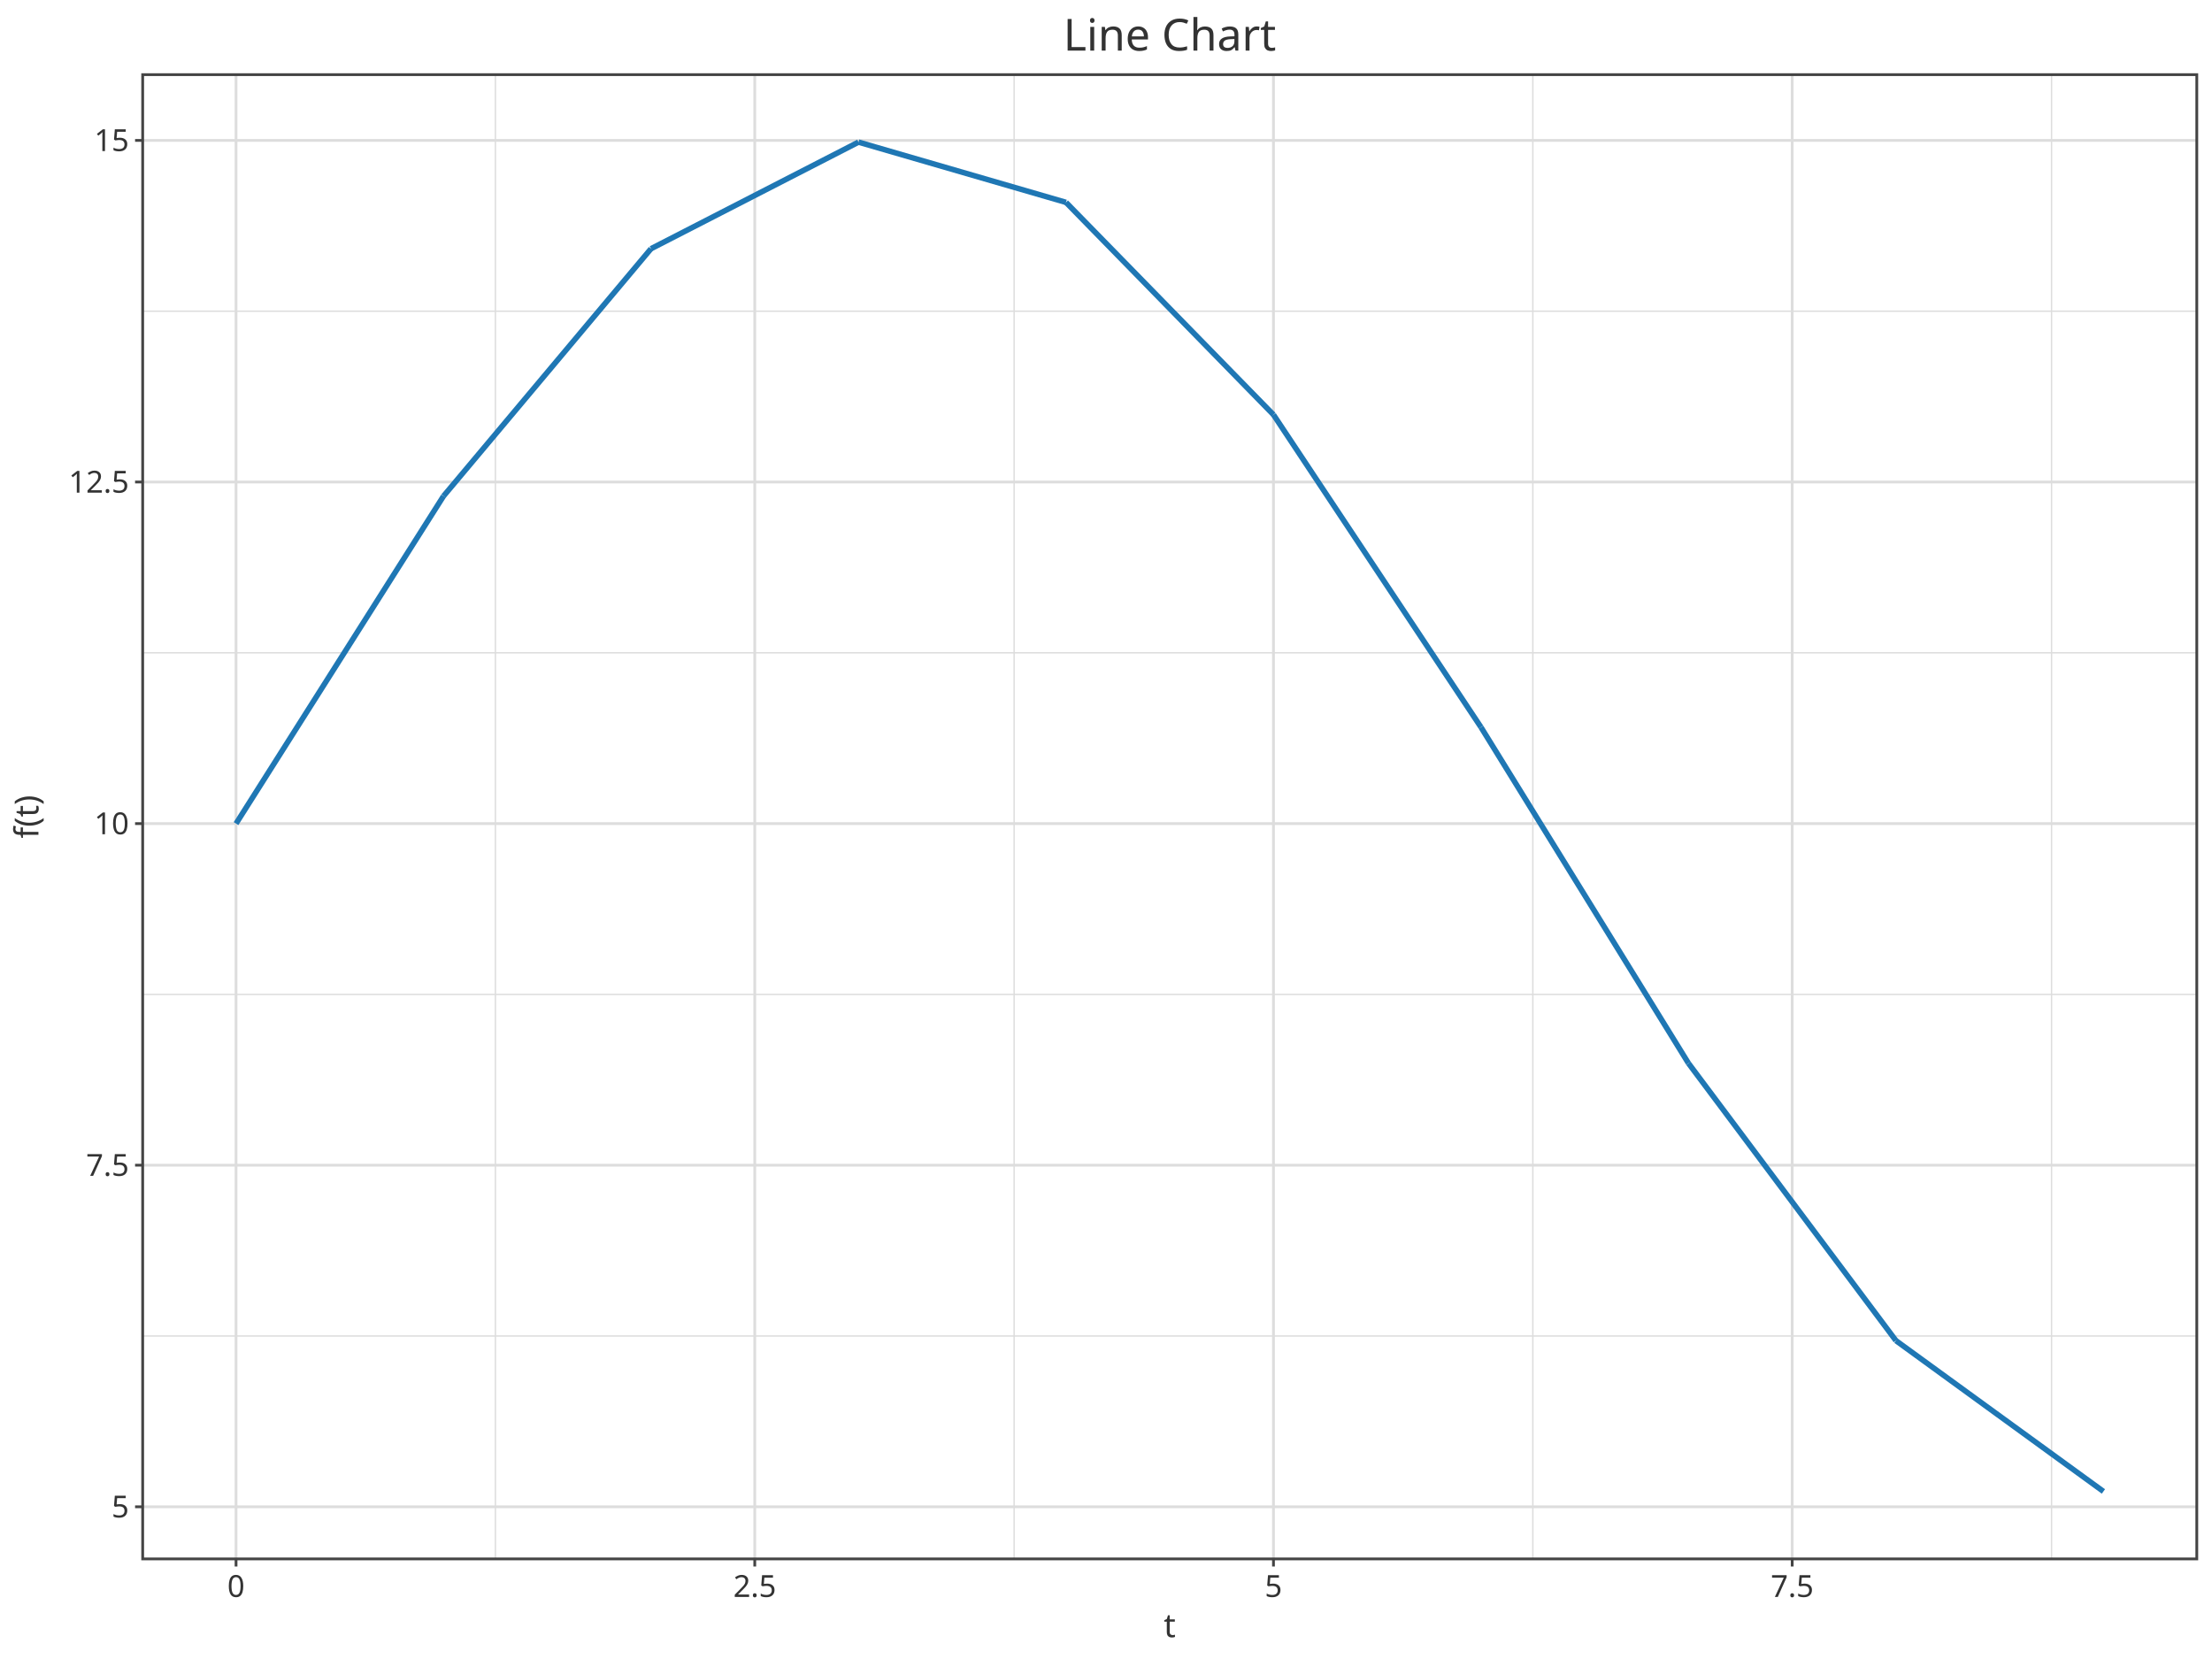
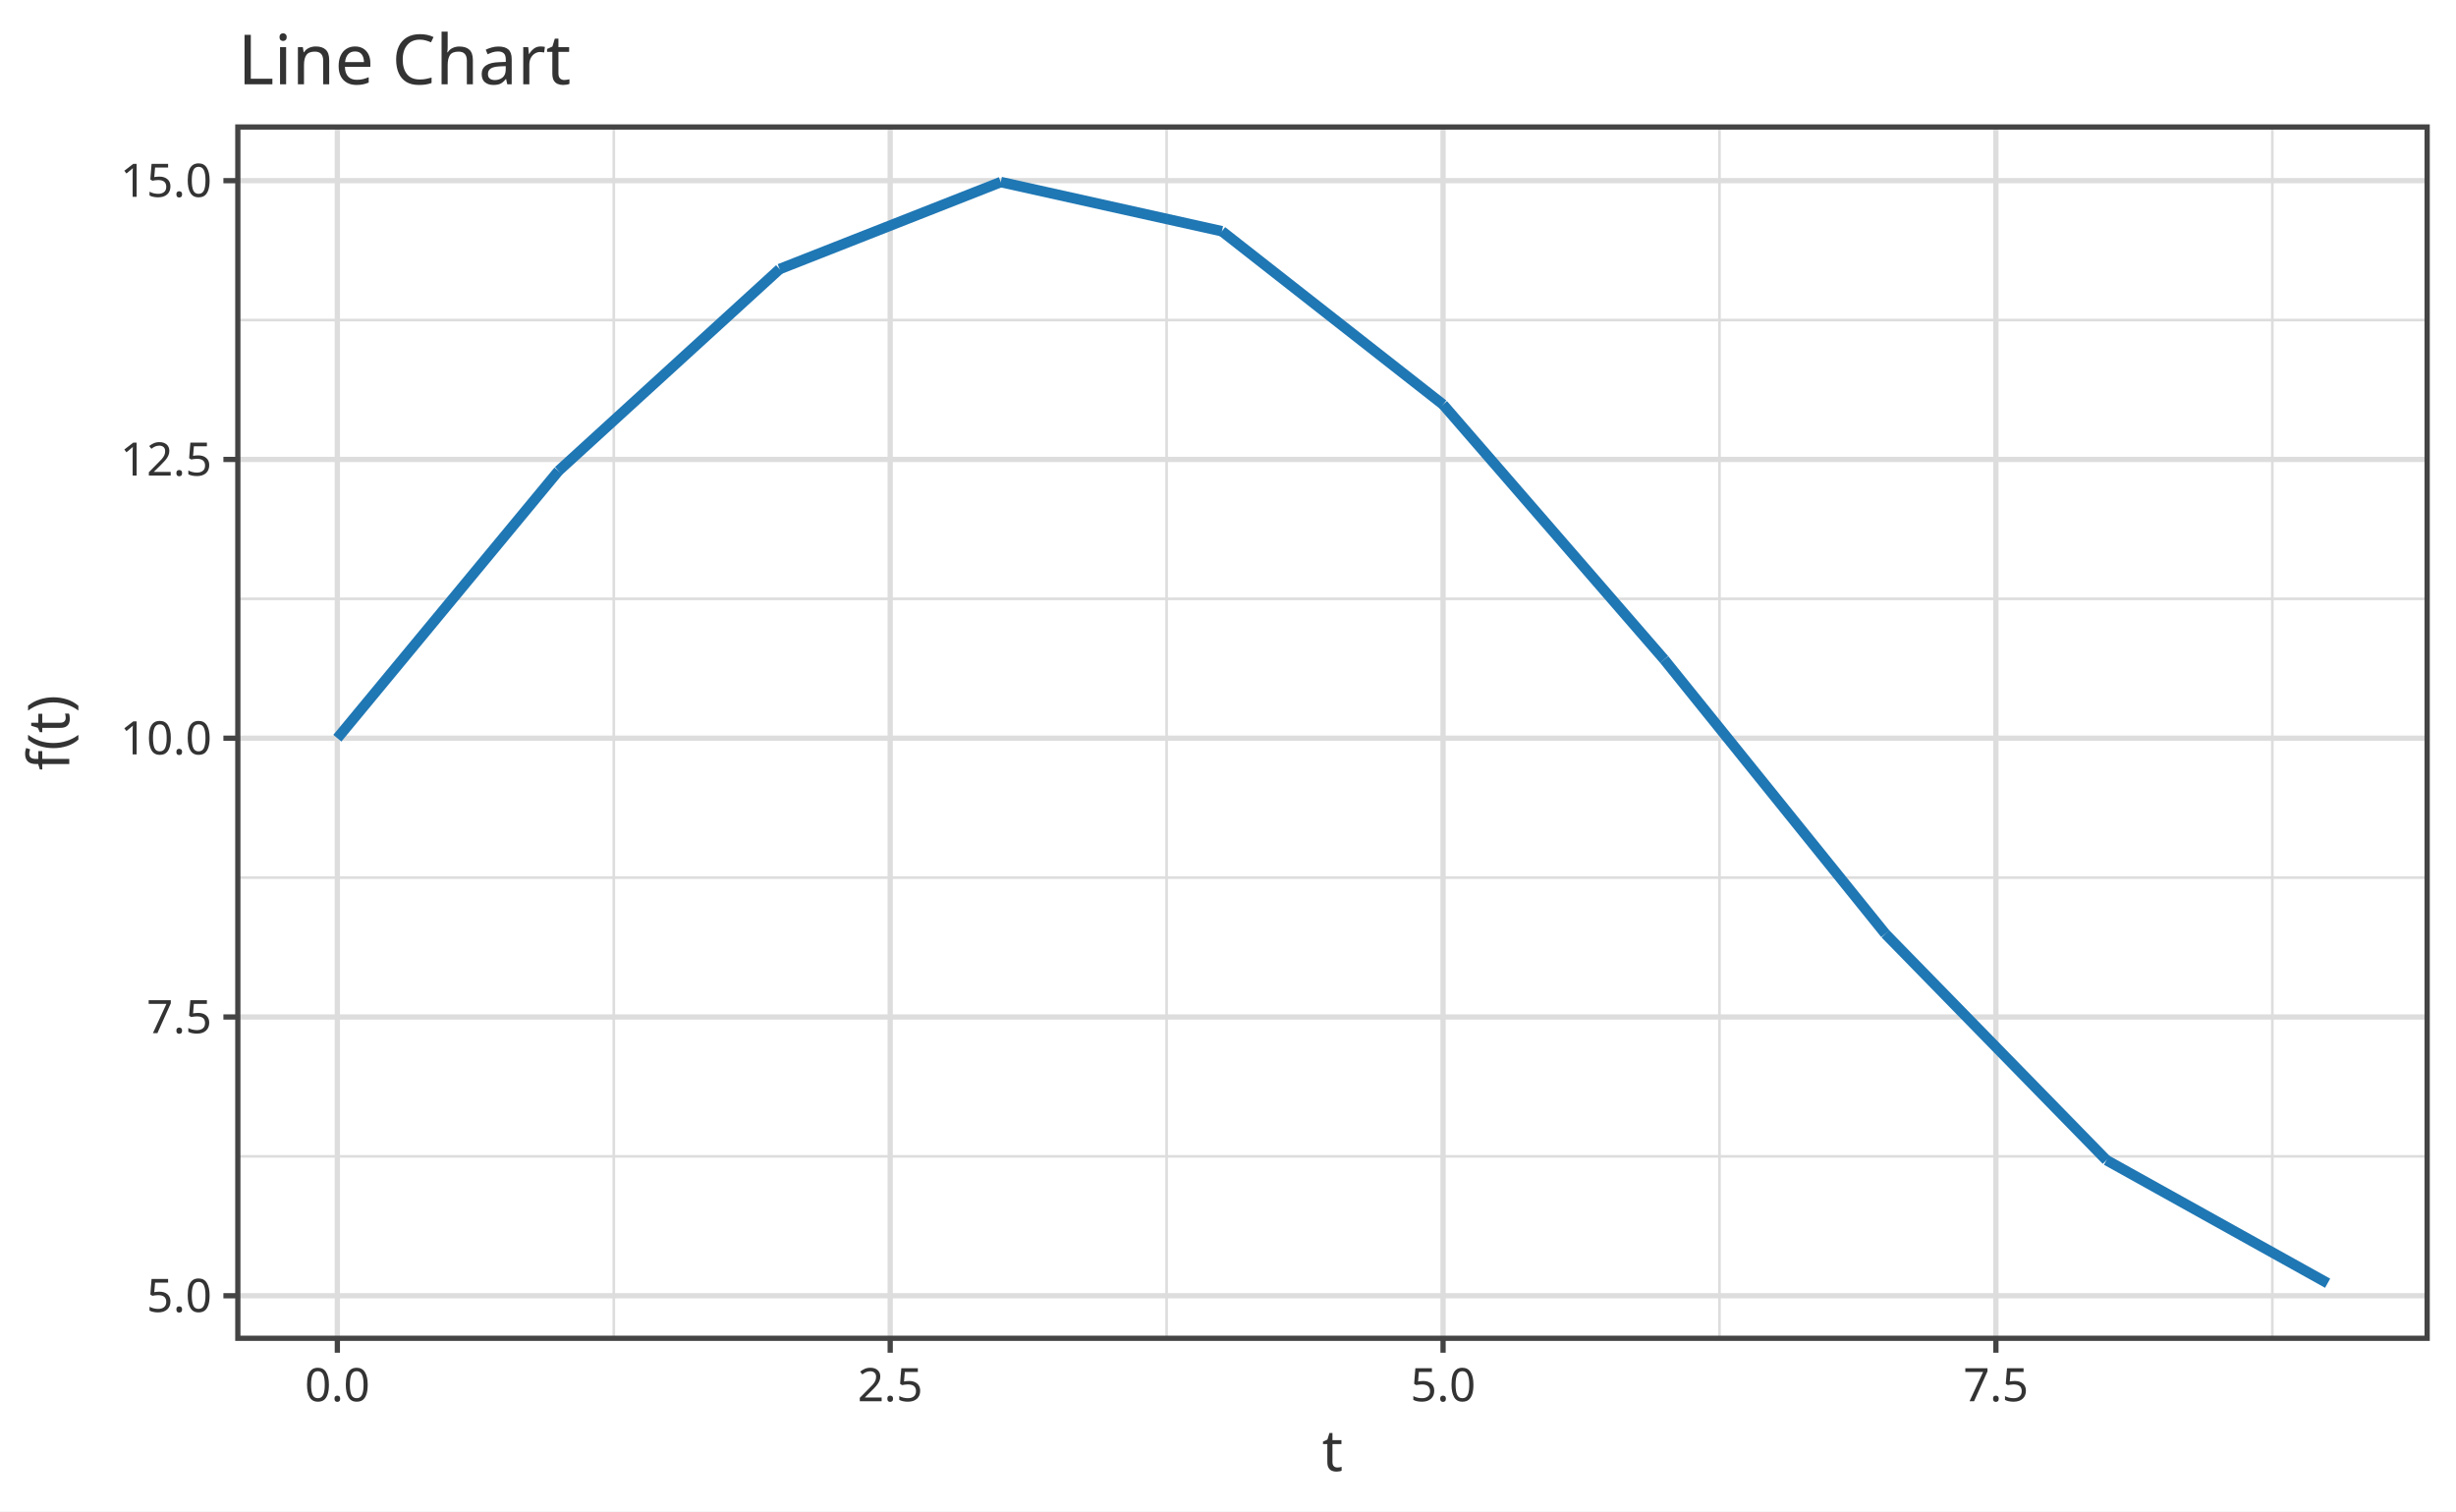
- <svg xmlns="http://www.w3.org/2000/svg" width="800" height="600" viewBox="0 0 800 600">
-   <rect x="0.0" y="0.0" width="800.0" height="600.0" fill="#ffffff" fill-opacity="1.0" stroke="none" />
-   <line x1="179.169" y1="27.0" x2="179.169" y2="563.8" stroke="#dddddd" stroke-width="0.5" />
-   <line x1="366.77" y1="27.0" x2="366.77" y2="563.8" stroke="#dddddd" stroke-width="0.5" />
-   <line x1="554.371" y1="27.0" x2="554.371" y2="563.8" stroke="#dddddd" stroke-width="0.5" />
-   <line x1="741.972" y1="27.0" x2="741.972" y2="563.8" stroke="#dddddd" stroke-width="0.5" />
-   <line x1="85.368" y1="27.0" x2="85.368" y2="563.8" stroke="#dddddd" stroke-width="1.0" />
-   <line x1="272.969" y1="27.0" x2="272.969" y2="563.8" stroke="#dddddd" stroke-width="1.0" />
-   <line x1="460.57" y1="27.0" x2="460.57" y2="563.8" stroke="#dddddd" stroke-width="1.0" />
-   <line x1="648.171" y1="27.0" x2="648.171" y2="563.8" stroke="#dddddd" stroke-width="1.0" />
-   <line x1="51.6" y1="483.181" x2="794.5" y2="483.181" stroke="#dddddd" stroke-width="0.5" />
-   <line x1="51.6" y1="359.638" x2="794.5" y2="359.638" stroke="#dddddd" stroke-width="0.5" />
-   <line x1="51.6" y1="236.095" x2="794.5" y2="236.095" stroke="#dddddd" stroke-width="0.5" />
-   <line x1="51.6" y1="112.552" x2="794.5" y2="112.552" stroke="#dddddd" stroke-width="0.5" />
-   <line x1="51.6" y1="544.952" x2="794.5" y2="544.952" stroke="#dddddd" stroke-width="1.0" />
-   <line x1="51.6" y1="421.409" x2="794.5" y2="421.409" stroke="#dddddd" stroke-width="1.0" />
-   <line x1="51.6" y1="297.867" x2="794.5" y2="297.867" stroke="#dddddd" stroke-width="1.0" />
-   <line x1="51.6" y1="174.324" x2="794.5" y2="174.324" stroke="#dddddd" stroke-width="1.0" />
-   <line x1="51.6" y1="50.781" x2="794.5" y2="50.781" stroke="#dddddd" stroke-width="1.0" />
-   <rect x="51.6" y="27.0" width="742.9" height="536.8" fill="#ffffff" fill-opacity="0.0" stroke="#444444" stroke-width="1.0" />
-   <line x1="85.368" y1="563.8" x2="85.368" y2="566.55" stroke="#444444" stroke-width="1.0" />
-   <text x="85.368" y="577.55" fill="#333333" font-size="11.0" font-family="sans-serif" text-anchor="middle">0</text>
-   <line x1="272.969" y1="563.8" x2="272.969" y2="566.55" stroke="#444444" stroke-width="1.0" />
-   <text x="272.969" y="577.55" fill="#333333" font-size="11.0" font-family="sans-serif" text-anchor="middle">2.5</text>
-   <line x1="460.57" y1="563.8" x2="460.57" y2="566.55" stroke="#444444" stroke-width="1.0" />
-   <text x="460.57" y="577.55" fill="#333333" font-size="11.0" font-family="sans-serif" text-anchor="middle">5</text>
-   <line x1="648.171" y1="563.8" x2="648.171" y2="566.55" stroke="#444444" stroke-width="1.0" />
-   <text x="648.171" y="577.55" fill="#333333" font-size="11.0" font-family="sans-serif" text-anchor="middle">7.5</text>
-   <line x1="51.6" y1="544.952" x2="48.85" y2="544.952" stroke="#444444" stroke-width="1.0" />
-   <text x="46.65" y="548.802" fill="#333333" font-size="11.0" font-family="sans-serif" text-anchor="end">5</text>
-   <line x1="51.6" y1="421.409" x2="48.85" y2="421.409" stroke="#444444" stroke-width="1.0" />
-   <text x="46.65" y="425.259" fill="#333333" font-size="11.0" font-family="sans-serif" text-anchor="end">7.5</text>
-   <line x1="51.6" y1="297.867" x2="48.85" y2="297.867" stroke="#444444" stroke-width="1.0" />
-   <text x="46.65" y="301.717" fill="#333333" font-size="11.0" font-family="sans-serif" text-anchor="end">10</text>
-   <line x1="51.6" y1="174.324" x2="48.85" y2="174.324" stroke="#444444" stroke-width="1.0" />
-   <text x="46.65" y="178.174" fill="#333333" font-size="11.0" font-family="sans-serif" text-anchor="end">12.5</text>
-   <line x1="51.6" y1="50.781" x2="48.85" y2="50.781" stroke="#444444" stroke-width="1.0" />
-   <text x="46.65" y="54.631" fill="#333333" font-size="11.0" font-family="sans-serif" text-anchor="end">15</text>
-   <text x="423.05" y="18.3" fill="#333333" font-size="16.0" font-family="sans-serif" text-anchor="middle">Line Chart</text>
-   <text x="423.05" y="592.1" fill="#333333" font-size="12.0" font-family="sans-serif" text-anchor="middle">t</text>
-   <text x="13.9" y="295.4" fill="#333333" font-size="12.0" font-family="sans-serif" text-anchor="middle" transform="rotate(-90.0 13.9 295.4)">f(t)</text>
-   <line x1="85.368" y1="297.867" x2="160.409" y2="179.407" stroke="#1f77b4" stroke-width="2.0" />
-   <line x1="160.409" y1="179.407" x2="235.449" y2="89.951" stroke="#1f77b4" stroke-width="2.0" />
-   <line x1="235.449" y1="89.951" x2="310.489" y2="51.4" stroke="#1f77b4" stroke-width="2.0" />
-   <line x1="310.489" y1="51.4" x2="385.53" y2="73.192" stroke="#1f77b4" stroke-width="2.0" />
-   <line x1="385.53" y1="73.192" x2="460.57" y2="149.993" stroke="#1f77b4" stroke-width="2.0" />
-   <line x1="460.57" y1="149.993" x2="535.611" y2="262.998" stroke="#1f77b4" stroke-width="2.0" />
-   <line x1="535.611" y1="262.998" x2="610.651" y2="384.54" stroke="#1f77b4" stroke-width="2.0" />
-   <line x1="610.651" y1="384.54" x2="685.691" y2="484.861" stroke="#1f77b4" stroke-width="2.0" />
-   <line x1="685.691" y1="484.861" x2="760.732" y2="539.4" stroke="#1f77b4" stroke-width="2.0" />
+ <svg xmlns="http://www.w3.org/2000/svg" width="624" height="384" viewBox="0 0 624 384">
+   <rect x="0.0" y="0.0" width="624.0" height="384.0" fill="#ffffff" fill-opacity="1.0" stroke="none" />
+   <line x1="155.943" y1="32.267" x2="155.943" y2="340.0" stroke="#dddddd" stroke-width="0.667" />
+   <line x1="296.407" y1="32.267" x2="296.407" y2="340.0" stroke="#dddddd" stroke-width="0.667" />
+   <line x1="436.872" y1="32.267" x2="436.872" y2="340.0" stroke="#dddddd" stroke-width="0.667" />
+   <line x1="577.337" y1="32.267" x2="577.337" y2="340.0" stroke="#dddddd" stroke-width="0.667" />
+   <line x1="85.71" y1="32.267" x2="85.71" y2="340.0" stroke="#dddddd" stroke-width="1.333" />
+   <line x1="226.175" y1="32.267" x2="226.175" y2="340.0" stroke="#dddddd" stroke-width="1.333" />
+   <line x1="366.64" y1="32.267" x2="366.64" y2="340.0" stroke="#dddddd" stroke-width="1.333" />
+   <line x1="507.104" y1="32.267" x2="507.104" y2="340.0" stroke="#dddddd" stroke-width="1.333" />
+   <line x1="60.427" y1="293.783" x2="616.667" y2="293.783" stroke="#dddddd" stroke-width="0.667" />
+   <line x1="60.427" y1="222.959" x2="616.667" y2="222.959" stroke="#dddddd" stroke-width="0.667" />
+   <line x1="60.427" y1="152.135" x2="616.667" y2="152.135" stroke="#dddddd" stroke-width="0.667" />
+   <line x1="60.427" y1="81.312" x2="616.667" y2="81.312" stroke="#dddddd" stroke-width="0.667" />
+   <line x1="60.427" y1="329.195" x2="616.667" y2="329.195" stroke="#dddddd" stroke-width="1.333" />
+   <line x1="60.427" y1="258.371" x2="616.667" y2="258.371" stroke="#dddddd" stroke-width="1.333" />
+   <line x1="60.427" y1="187.547" x2="616.667" y2="187.547" stroke="#dddddd" stroke-width="1.333" />
+   <line x1="60.427" y1="116.724" x2="616.667" y2="116.724" stroke="#dddddd" stroke-width="1.333" />
+   <line x1="60.427" y1="45.9" x2="616.667" y2="45.9" stroke="#dddddd" stroke-width="1.333" />
+   <rect x="60.427" y="32.267" width="556.24" height="307.733" fill="#ffffff" fill-opacity="0.0" stroke="#444444" stroke-width="1.333" />
+   <line x1="85.71" y1="340.0" x2="85.71" y2="343.667" stroke="#444444" stroke-width="1.333" />
+   <text x="85.71" y="355.987" fill="#333333" font-size="11.733" font-family="sans-serif" text-anchor="middle">0.0</text>
+   <line x1="226.175" y1="340.0" x2="226.175" y2="343.667" stroke="#444444" stroke-width="1.333" />
+   <text x="226.175" y="355.987" fill="#333333" font-size="11.733" font-family="sans-serif" text-anchor="middle">2.5</text>
+   <line x1="366.64" y1="340.0" x2="366.64" y2="343.667" stroke="#444444" stroke-width="1.333" />
+   <text x="366.64" y="355.987" fill="#333333" font-size="11.733" font-family="sans-serif" text-anchor="middle">5.0</text>
+   <line x1="507.104" y1="340.0" x2="507.104" y2="343.667" stroke="#444444" stroke-width="1.333" />
+   <text x="507.104" y="355.987" fill="#333333" font-size="11.733" font-family="sans-serif" text-anchor="middle">7.5</text>
+   <line x1="60.427" y1="329.195" x2="56.76" y2="329.195" stroke="#444444" stroke-width="1.333" />
+   <text x="53.827" y="333.302" fill="#333333" font-size="11.733" font-family="sans-serif" text-anchor="end">5.0</text>
+   <line x1="60.427" y1="258.371" x2="56.76" y2="258.371" stroke="#444444" stroke-width="1.333" />
+   <text x="53.827" y="262.478" fill="#333333" font-size="11.733" font-family="sans-serif" text-anchor="end">7.5</text>
+   <line x1="60.427" y1="187.547" x2="56.76" y2="187.547" stroke="#444444" stroke-width="1.333" />
+   <text x="53.827" y="191.654" fill="#333333" font-size="11.733" font-family="sans-serif" text-anchor="end">10.0</text>
+   <line x1="60.427" y1="116.724" x2="56.76" y2="116.724" stroke="#444444" stroke-width="1.333" />
+   <text x="53.827" y="120.83" fill="#333333" font-size="11.733" font-family="sans-serif" text-anchor="end">12.5</text>
+   <line x1="60.427" y1="45.9" x2="56.76" y2="45.9" stroke="#444444" stroke-width="1.333" />
+   <text x="53.827" y="50.006" fill="#333333" font-size="11.733" font-family="sans-serif" text-anchor="end">15.0</text>
+   <text x="60.427" y="21.413" fill="#333333" font-size="17.6" font-family="sans-serif" text-anchor="start">Line Chart</text>
+   <text x="338.547" y="373.733" fill="#333333" font-size="14.667" font-family="sans-serif" text-anchor="middle">t</text>
+   <text x="17.6" y="186.133" fill="#333333" font-size="14.667" font-family="sans-serif" text-anchor="middle" transform="rotate(-90.0 17.6 186.1333)">f(t)</text>
+   <line x1="85.71" y1="187.547" x2="141.896" y2="119.638" stroke="#1f77b4" stroke-width="2.667" />
+   <line x1="141.896" y1="119.638" x2="198.082" y2="68.355" stroke="#1f77b4" stroke-width="2.667" />
+   <line x1="198.082" y1="68.355" x2="254.268" y2="46.255" stroke="#1f77b4" stroke-width="2.667" />
+   <line x1="254.268" y1="46.255" x2="310.454" y2="58.748" stroke="#1f77b4" stroke-width="2.667" />
+   <line x1="310.454" y1="58.748" x2="366.64" y2="102.775" stroke="#1f77b4" stroke-width="2.667" />
+   <line x1="366.64" y1="102.775" x2="422.825" y2="167.558" stroke="#1f77b4" stroke-width="2.667" />
+   <line x1="422.825" y1="167.558" x2="479.011" y2="237.235" stroke="#1f77b4" stroke-width="2.667" />
+   <line x1="479.011" y1="237.235" x2="535.197" y2="294.747" stroke="#1f77b4" stroke-width="2.667" />
+   <line x1="535.197" y1="294.747" x2="591.383" y2="326.012" stroke="#1f77b4" stroke-width="2.667" />
</svg>
